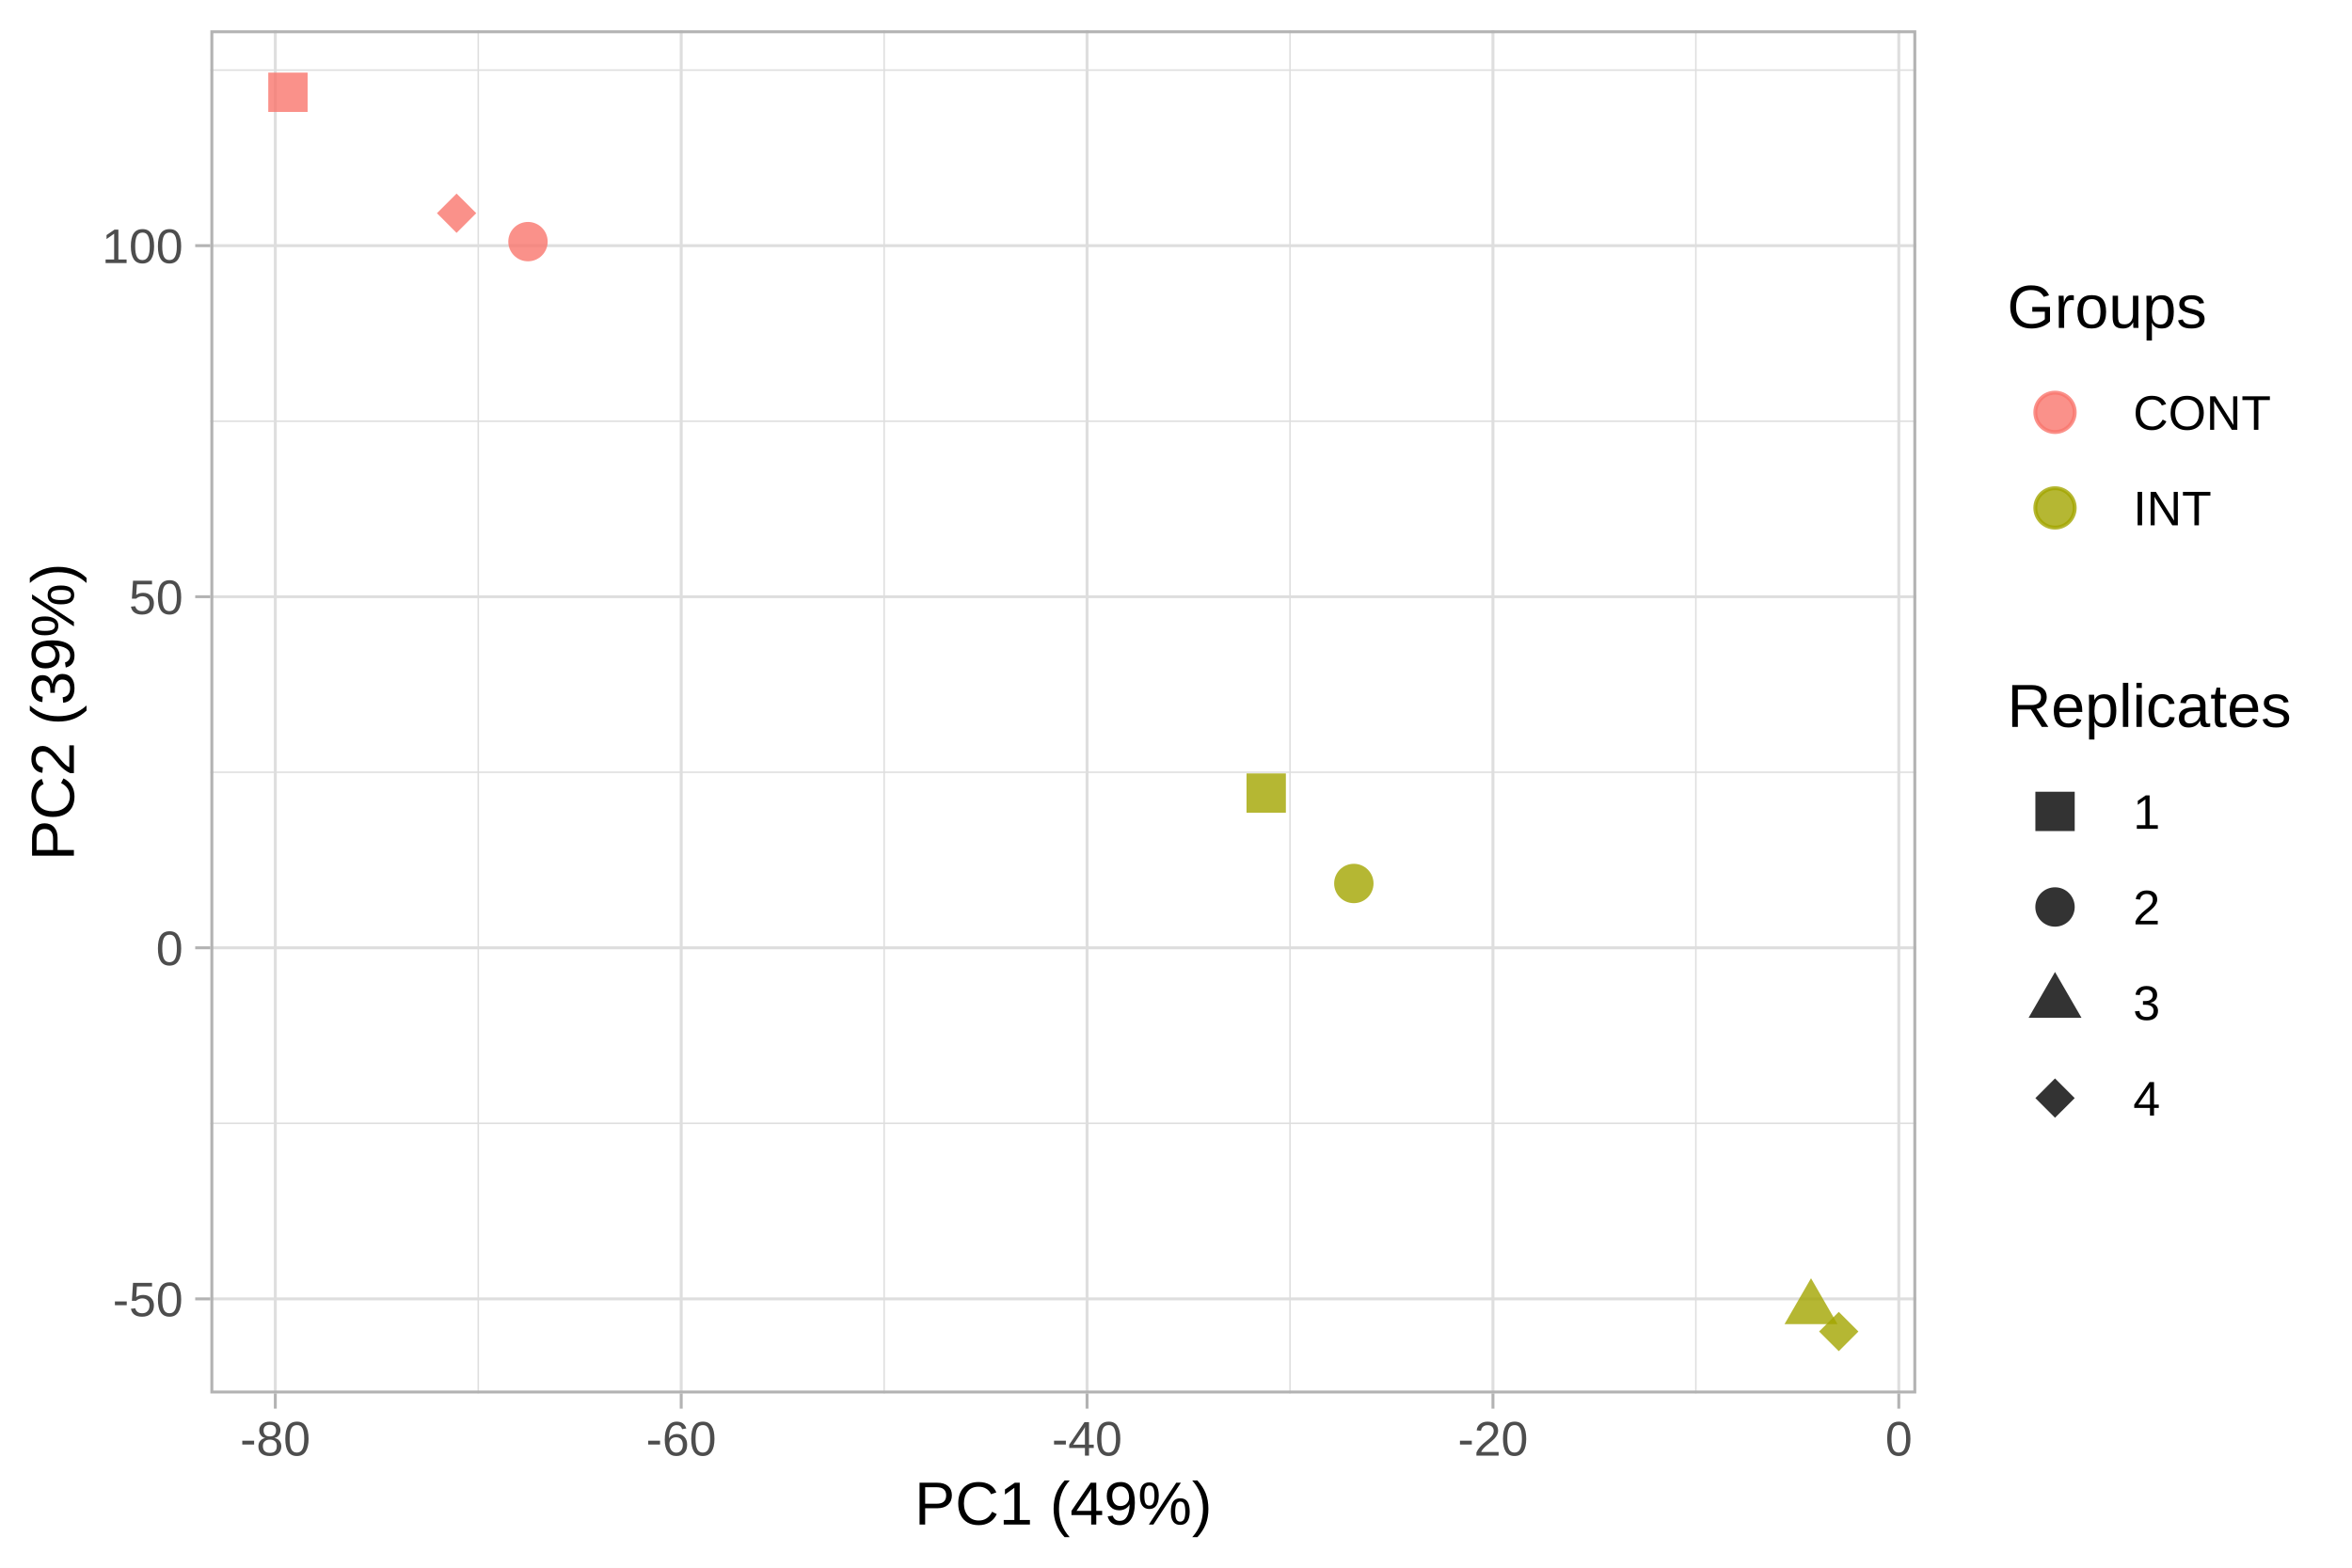
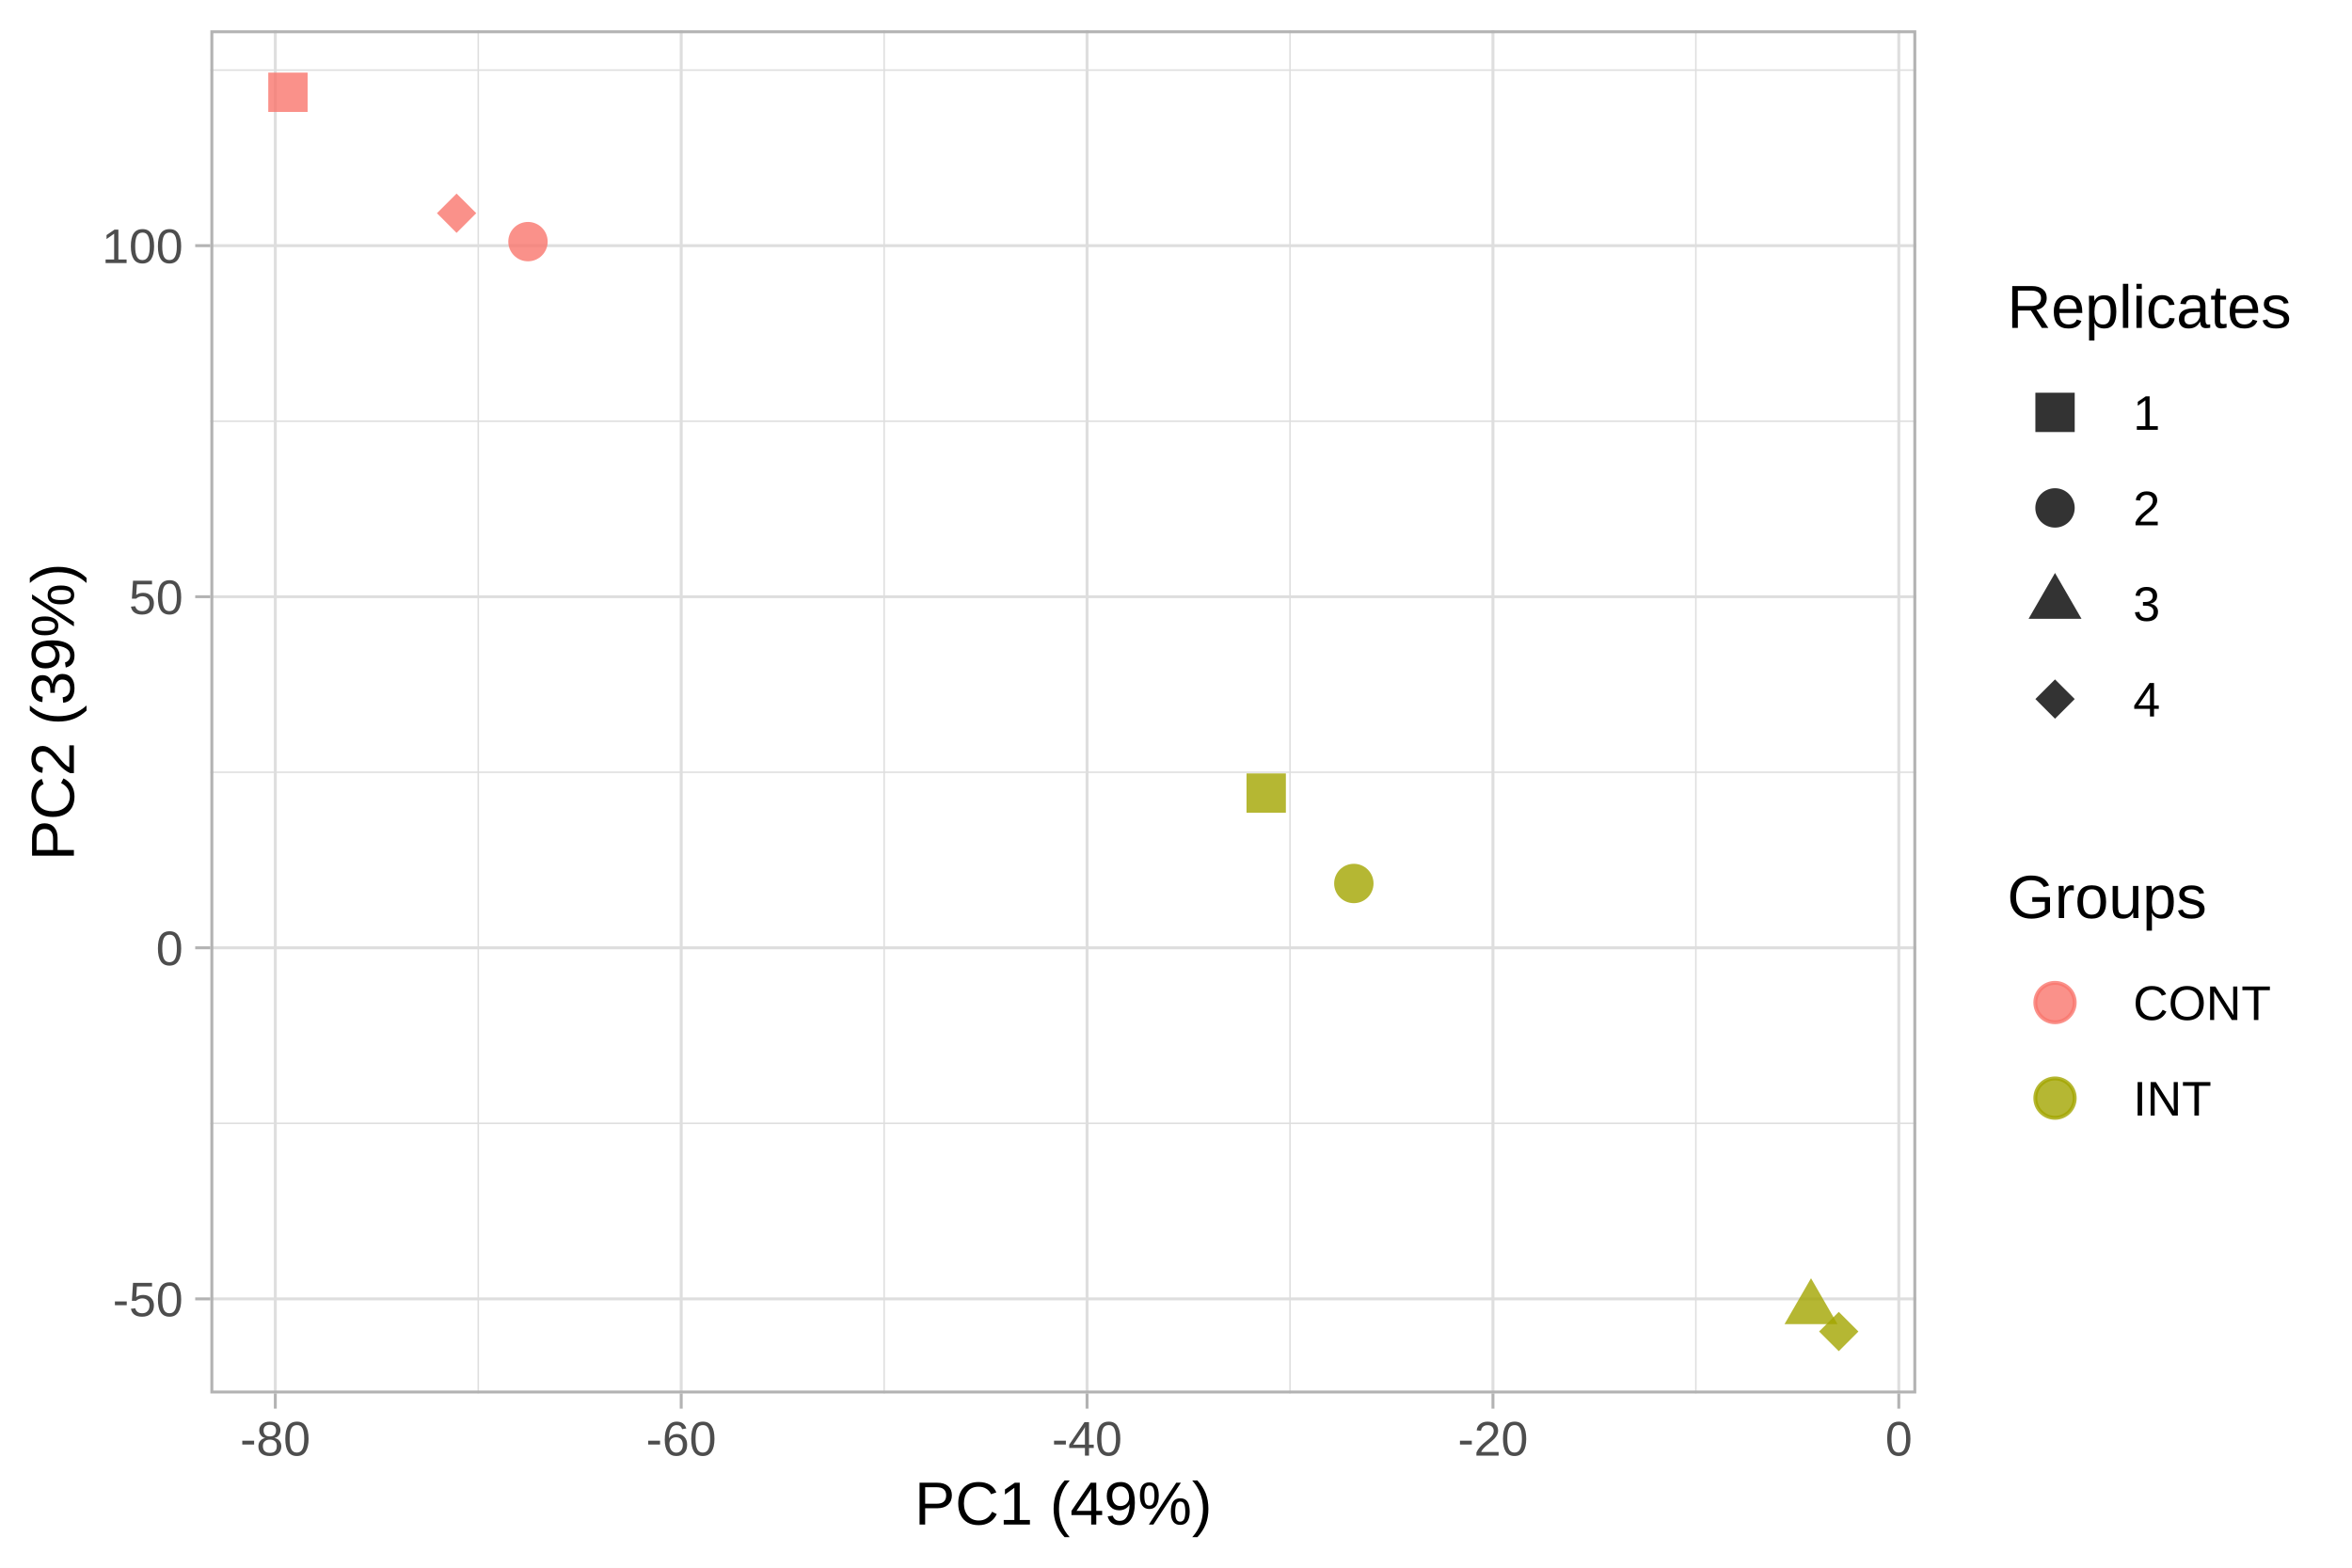
<svg xmlns="http://www.w3.org/2000/svg" class="svglite" width="425.20pt" height="283.46pt" viewBox="0 0 425.20 283.46">
  <defs>
    <style type="text/css">
    .svglite line, .svglite polyline, .svglite polygon, .svglite path, .svglite rect, .svglite circle {
      fill: none;
      stroke: #000000;
      stroke-linecap: round;
      stroke-linejoin: round;
      stroke-miterlimit: 10.00;
    }
    .svglite text {
      white-space: pre;
    }
  </style>
  </defs>
  <rect width="100%" height="100%" style="stroke: none; fill: #FFFFFF;" />
  <defs>
    <clipPath id="cpMC4wMHw0MjUuMjB8MC4wMHwyODMuNDY=">
      <rect x="0.00" y="0.00" width="425.20" height="283.46" />
    </clipPath>
  </defs>
  <g clip-path="url(#cpMC4wMHw0MjUuMjB8MC4wMHwyODMuNDY=)">
    <rect x="0" y="0.00" width="425.20" height="283.46" style="stroke-width: 1.07; stroke: #FFFFFF; fill: #FFFFFF;" />
  </g>
  <defs>
    <clipPath id="cpMzguMDN8MzQ2LjQzfDUuNDh8MjUxLjk3">
      <rect x="38.03" y="5.48" width="308.40" height="246.49" />
    </clipPath>
  </defs>
  <g clip-path="url(#cpMzguMDN8MzQ2LjQzfDUuNDh8MjUxLjk3)">
    <rect x="38.03" y="5.48" width="308.40" height="246.49" style="stroke-width: 1.07; stroke: none; fill: #FFFFFF;" />
    <polyline points="38.03,203.12 346.43,203.12 " style="stroke-width: 0.27; stroke: #DEDEDE; stroke-linecap: butt;" />
    <polyline points="38.03,139.64 346.43,139.64 " style="stroke-width: 0.27; stroke: #DEDEDE; stroke-linecap: butt;" />
    <polyline points="38.03,76.16 346.43,76.16 " style="stroke-width: 0.27; stroke: #DEDEDE; stroke-linecap: butt;" />
    <polyline points="38.03,12.68 346.43,12.68 " style="stroke-width: 0.27; stroke: #DEDEDE; stroke-linecap: butt;" />
    <polyline points="86.46,251.97 86.46,5.48 " style="stroke-width: 0.27; stroke: #DEDEDE; stroke-linecap: butt;" />
    <polyline points="159.84,251.97 159.84,5.48 " style="stroke-width: 0.27; stroke: #DEDEDE; stroke-linecap: butt;" />
    <polyline points="233.21,251.97 233.21,5.48 " style="stroke-width: 0.27; stroke: #DEDEDE; stroke-linecap: butt;" />
    <polyline points="306.58,251.97 306.58,5.48 " style="stroke-width: 0.27; stroke: #DEDEDE; stroke-linecap: butt;" />
    <polyline points="38.03,234.86 346.43,234.86 " style="stroke-width: 0.53; stroke: #DEDEDE; stroke-linecap: butt;" />
    <polyline points="38.03,171.38 346.43,171.38 " style="stroke-width: 0.53; stroke: #DEDEDE; stroke-linecap: butt;" />
    <polyline points="38.03,107.90 346.43,107.90 " style="stroke-width: 0.53; stroke: #DEDEDE; stroke-linecap: butt;" />
    <polyline points="38.03,44.42 346.43,44.42 " style="stroke-width: 0.53; stroke: #DEDEDE; stroke-linecap: butt;" />
    <polyline points="49.77,251.97 49.77,5.48 " style="stroke-width: 0.53; stroke: #DEDEDE; stroke-linecap: butt;" />
    <polyline points="123.15,251.97 123.15,5.48 " style="stroke-width: 0.53; stroke: #DEDEDE; stroke-linecap: butt;" />
    <polyline points="196.52,251.97 196.52,5.48 " style="stroke-width: 0.53; stroke: #DEDEDE; stroke-linecap: butt;" />
    <polyline points="269.90,251.97 269.90,5.48 " style="stroke-width: 0.53; stroke: #DEDEDE; stroke-linecap: butt;" />
    <polyline points="343.27,251.97 343.27,5.48 " style="stroke-width: 0.53; stroke: #DEDEDE; stroke-linecap: butt;" />
    <polygon points="48.50,20.24 55.61,20.24 55.61,13.13 48.50,13.13 " style="stroke-width: 0.71; stroke: none; fill: #F8766D; fill-opacity: 0.80;" />
    <circle cx="95.45" cy="43.69" r="3.56" style="stroke-width: 0.71; stroke: none; fill: #F8766D; fill-opacity: 0.80;" />
    <polygon points="78.99,38.55 82.54,35.00 86.10,38.55 82.54,42.11 " style="stroke-width: 0.71; stroke: none; fill: #F8766D; fill-opacity: 0.80;" />
    <polygon points="225.35,146.96 232.46,146.96 232.46,139.85 225.35,139.85 " style="stroke-width: 0.71; stroke: none; fill: #A3A500; fill-opacity: 0.80;" />
    <circle cx="244.75" cy="159.75" r="3.56" style="stroke-width: 0.71; stroke: none; fill: #A3A500; fill-opacity: 0.80;" />
    <polygon points="327.40,231.13 332.19,239.43 322.61,239.43 " style="stroke-width: 0.71; stroke: none; fill: #A3A500; fill-opacity: 0.80;" />
    <polygon points="328.86,240.76 332.42,237.21 335.97,240.76 332.42,244.32 " style="stroke-width: 0.71; stroke: none; fill: #A3A500; fill-opacity: 0.80;" />
    <rect x="38.03" y="5.48" width="308.40" height="246.49" style="stroke-width: 1.07; stroke: #B3B3B3;" />
  </g>
  <g clip-path="url(#cpMC4wMHw0MjUuMjB8MC4wMHwyODMuNDY=)">
    <text x="33.10" y="238.01" text-anchor="end" style="font-size: 8.80px;fill: #4D4D4D; font-family: &quot;Arial&quot;;" textLength="12.72px" lengthAdjust="spacingAndGlyphs">-50</text>
    <text x="33.10" y="174.53" text-anchor="end" style="font-size: 8.80px;fill: #4D4D4D; font-family: &quot;Arial&quot;;" textLength="4.90px" lengthAdjust="spacingAndGlyphs">0</text>
    <text x="33.10" y="111.05" text-anchor="end" style="font-size: 8.80px;fill: #4D4D4D; font-family: &quot;Arial&quot;;" textLength="9.79px" lengthAdjust="spacingAndGlyphs">50</text>
    <text x="33.10" y="47.57" text-anchor="end" style="font-size: 8.80px;fill: #4D4D4D; font-family: &quot;Arial&quot;;" textLength="14.69px" lengthAdjust="spacingAndGlyphs">100</text>
    <polyline points="35.29,234.86 38.03,234.86 " style="stroke-width: 0.53; stroke: #B3B3B3; stroke-linecap: butt;" />
    <polyline points="35.29,171.38 38.03,171.38 " style="stroke-width: 0.53; stroke: #B3B3B3; stroke-linecap: butt;" />
    <polyline points="35.29,107.90 38.03,107.90 " style="stroke-width: 0.53; stroke: #B3B3B3; stroke-linecap: butt;" />
    <polyline points="35.29,44.42 38.03,44.42 " style="stroke-width: 0.53; stroke: #B3B3B3; stroke-linecap: butt;" />
    <polyline points="49.77,254.71 49.77,251.97 " style="stroke-width: 0.53; stroke: #B3B3B3; stroke-linecap: butt;" />
    <polyline points="123.15,254.71 123.15,251.97 " style="stroke-width: 0.53; stroke: #B3B3B3; stroke-linecap: butt;" />
    <polyline points="196.52,254.71 196.52,251.97 " style="stroke-width: 0.53; stroke: #B3B3B3; stroke-linecap: butt;" />
    <polyline points="269.90,254.71 269.90,251.97 " style="stroke-width: 0.53; stroke: #B3B3B3; stroke-linecap: butt;" />
    <polyline points="343.27,254.71 343.27,251.97 " style="stroke-width: 0.53; stroke: #B3B3B3; stroke-linecap: butt;" />
    <text x="49.77" y="263.20" text-anchor="middle" style="font-size: 8.80px;fill: #4D4D4D; font-family: &quot;Arial&quot;;" textLength="12.72px" lengthAdjust="spacingAndGlyphs">-80</text>
    <text x="123.15" y="263.20" text-anchor="middle" style="font-size: 8.80px;fill: #4D4D4D; font-family: &quot;Arial&quot;;" textLength="12.72px" lengthAdjust="spacingAndGlyphs">-60</text>
    <text x="196.52" y="263.20" text-anchor="middle" style="font-size: 8.80px;fill: #4D4D4D; font-family: &quot;Arial&quot;;" textLength="12.72px" lengthAdjust="spacingAndGlyphs">-40</text>
    <text x="269.90" y="263.20" text-anchor="middle" style="font-size: 8.80px;fill: #4D4D4D; font-family: &quot;Arial&quot;;" textLength="12.72px" lengthAdjust="spacingAndGlyphs">-20</text>
    <text x="343.27" y="263.20" text-anchor="middle" style="font-size: 8.80px;fill: #4D4D4D; font-family: &quot;Arial&quot;;" textLength="4.90px" lengthAdjust="spacingAndGlyphs">0</text>
    <text x="192.23" y="275.67" text-anchor="middle" style="font-size: 11.00px; font-family: &quot;Arial&quot;;" textLength="53.81px" lengthAdjust="spacingAndGlyphs">PC1 (49%)</text>
    <text transform="translate(13.36,128.72) rotate(-90)" text-anchor="middle" style="font-size: 11.00px; font-family: &quot;Arial&quot;;" textLength="53.81px" lengthAdjust="spacingAndGlyphs">PC2 (39%)</text>
-     <rect x="357.39" y="44.77" width="58.64" height="61.19" style="stroke-width: 1.07; stroke: none; fill: #FFFFFF;" />
-     <text x="362.87" y="59.29" style="font-size: 11.00px; font-family: &quot;Arial&quot;;" textLength="36.09px" lengthAdjust="spacingAndGlyphs">Groups</text>
+     <rect x="357.39" y="44.77" width="62.32" height="95.75" style="stroke-width: 1.07; stroke: none; fill: #FFFFFF;" />
+     <text x="362.87" y="59.29" style="font-size: 11.00px; font-family: &quot;Arial&quot;;" textLength="51.36px" lengthAdjust="spacingAndGlyphs">Replicates</text>
    <rect x="362.87" y="65.92" width="17.28" height="17.28" style="stroke-width: 1.07; stroke: none; fill: #FFFFFF;" />
-     <circle cx="371.51" cy="74.56" r="3.56" style="stroke-width: 0.71; stroke: #F8766D; stroke-opacity: 0.80; fill: #F8766D; fill-opacity: 0.80;" />
+     <polygon points="367.96,78.12 375.07,78.12 375.07,71.01 367.96,71.01 " style="stroke-width: 0.71; stroke: none; fill: #000000; fill-opacity: 0.80;" />
    <rect x="362.87" y="83.20" width="17.28" height="17.28" style="stroke-width: 1.07; stroke: none; fill: #FFFFFF;" />
-     <circle cx="371.51" cy="91.84" r="3.56" style="stroke-width: 0.71; stroke: #A3A500; stroke-opacity: 0.80; fill: #A3A500; fill-opacity: 0.80;" />
-     <text x="385.63" y="77.71" style="font-size: 8.80px; font-family: &quot;Arial&quot;;" textLength="24.92px" lengthAdjust="spacingAndGlyphs">CONT</text>
-     <text x="385.63" y="94.99" style="font-size: 8.80px; font-family: &quot;Arial&quot;;" textLength="14.17px" lengthAdjust="spacingAndGlyphs">INT</text>
-     <rect x="357.39" y="116.92" width="62.32" height="95.75" style="stroke-width: 1.07; stroke: none; fill: #FFFFFF;" />
-     <text x="362.87" y="131.44" style="font-size: 11.00px; font-family: &quot;Arial&quot;;" textLength="51.36px" lengthAdjust="spacingAndGlyphs">Replicates</text>
-     <rect x="362.87" y="138.08" width="17.28" height="17.28" style="stroke-width: 1.07; stroke: none; fill: #FFFFFF;" />
-     <polygon points="367.96,150.27 375.07,150.27 375.07,143.16 367.96,143.16 " style="stroke-width: 0.71; stroke: none; fill: #000000; fill-opacity: 0.80;" />
-     <rect x="362.87" y="155.36" width="17.28" height="17.28" style="stroke-width: 1.07; stroke: none; fill: #FFFFFF;" />
-     <circle cx="371.51" cy="164.00" r="3.56" style="stroke-width: 0.71; stroke: none; fill: #000000; fill-opacity: 0.80;" />
+     <circle cx="371.51" cy="91.84" r="3.56" style="stroke-width: 0.71; stroke: none; fill: #000000; fill-opacity: 0.80;" />
+     <rect x="362.87" y="100.48" width="17.28" height="17.28" style="stroke-width: 1.07; stroke: none; fill: #FFFFFF;" />
+     <polygon points="371.51,103.60 376.30,111.89 366.73,111.89 " style="stroke-width: 0.71; stroke: none; fill: #000000; fill-opacity: 0.80;" />
+     <rect x="362.87" y="117.76" width="17.28" height="17.28" style="stroke-width: 1.07; stroke: none; fill: #FFFFFF;" />
+     <polygon points="367.96,126.40 371.51,122.85 375.07,126.40 371.51,129.96 " style="stroke-width: 0.71; stroke: none; fill: #000000; fill-opacity: 0.80;" />
+     <text x="385.63" y="77.71" style="font-size: 8.80px; font-family: &quot;Arial&quot;;" textLength="4.90px" lengthAdjust="spacingAndGlyphs">1</text>
+     <text x="385.63" y="94.99" style="font-size: 8.80px; font-family: &quot;Arial&quot;;" textLength="4.90px" lengthAdjust="spacingAndGlyphs">2</text>
+     <text x="385.63" y="112.27" style="font-size: 8.80px; font-family: &quot;Arial&quot;;" textLength="4.90px" lengthAdjust="spacingAndGlyphs">3</text>
+     <text x="385.63" y="129.55" style="font-size: 8.80px; font-family: &quot;Arial&quot;;" textLength="4.90px" lengthAdjust="spacingAndGlyphs">4</text>
+     <rect x="357.39" y="151.48" width="58.64" height="61.19" style="stroke-width: 1.07; stroke: none; fill: #FFFFFF;" />
+     <text x="362.87" y="166.00" style="font-size: 11.00px; font-family: &quot;Arial&quot;;" textLength="36.09px" lengthAdjust="spacingAndGlyphs">Groups</text>
    <rect x="362.87" y="172.64" width="17.28" height="17.28" style="stroke-width: 1.07; stroke: none; fill: #FFFFFF;" />
-     <polygon points="371.51,175.75 376.30,184.04 366.73,184.04 " style="stroke-width: 0.71; stroke: none; fill: #000000; fill-opacity: 0.80;" />
+     <circle cx="371.51" cy="181.28" r="3.56" style="stroke-width: 0.71; stroke: #F8766D; stroke-opacity: 0.80; fill: #F8766D; fill-opacity: 0.80;" />
    <rect x="362.87" y="189.92" width="17.28" height="17.28" style="stroke-width: 1.07; stroke: none; fill: #FFFFFF;" />
-     <polygon points="367.96,198.56 371.51,195.00 375.07,198.56 371.51,202.11 " style="stroke-width: 0.71; stroke: none; fill: #000000; fill-opacity: 0.80;" />
-     <text x="385.63" y="149.87" style="font-size: 8.80px; font-family: &quot;Arial&quot;;" textLength="4.90px" lengthAdjust="spacingAndGlyphs">1</text>
-     <text x="385.63" y="167.15" style="font-size: 8.80px; font-family: &quot;Arial&quot;;" textLength="4.90px" lengthAdjust="spacingAndGlyphs">2</text>
-     <text x="385.63" y="184.43" style="font-size: 8.80px; font-family: &quot;Arial&quot;;" textLength="4.90px" lengthAdjust="spacingAndGlyphs">3</text>
-     <text x="385.63" y="201.71" style="font-size: 8.80px; font-family: &quot;Arial&quot;;" textLength="4.90px" lengthAdjust="spacingAndGlyphs">4</text>
+     <circle cx="371.51" cy="198.56" r="3.56" style="stroke-width: 0.71; stroke: #A3A500; stroke-opacity: 0.80; fill: #A3A500; fill-opacity: 0.80;" />
+     <text x="385.63" y="184.43" style="font-size: 8.80px; font-family: &quot;Arial&quot;;" textLength="24.92px" lengthAdjust="spacingAndGlyphs">CONT</text>
+     <text x="385.63" y="201.71" style="font-size: 8.80px; font-family: &quot;Arial&quot;;" textLength="14.17px" lengthAdjust="spacingAndGlyphs">INT</text>
  </g>
</svg>
